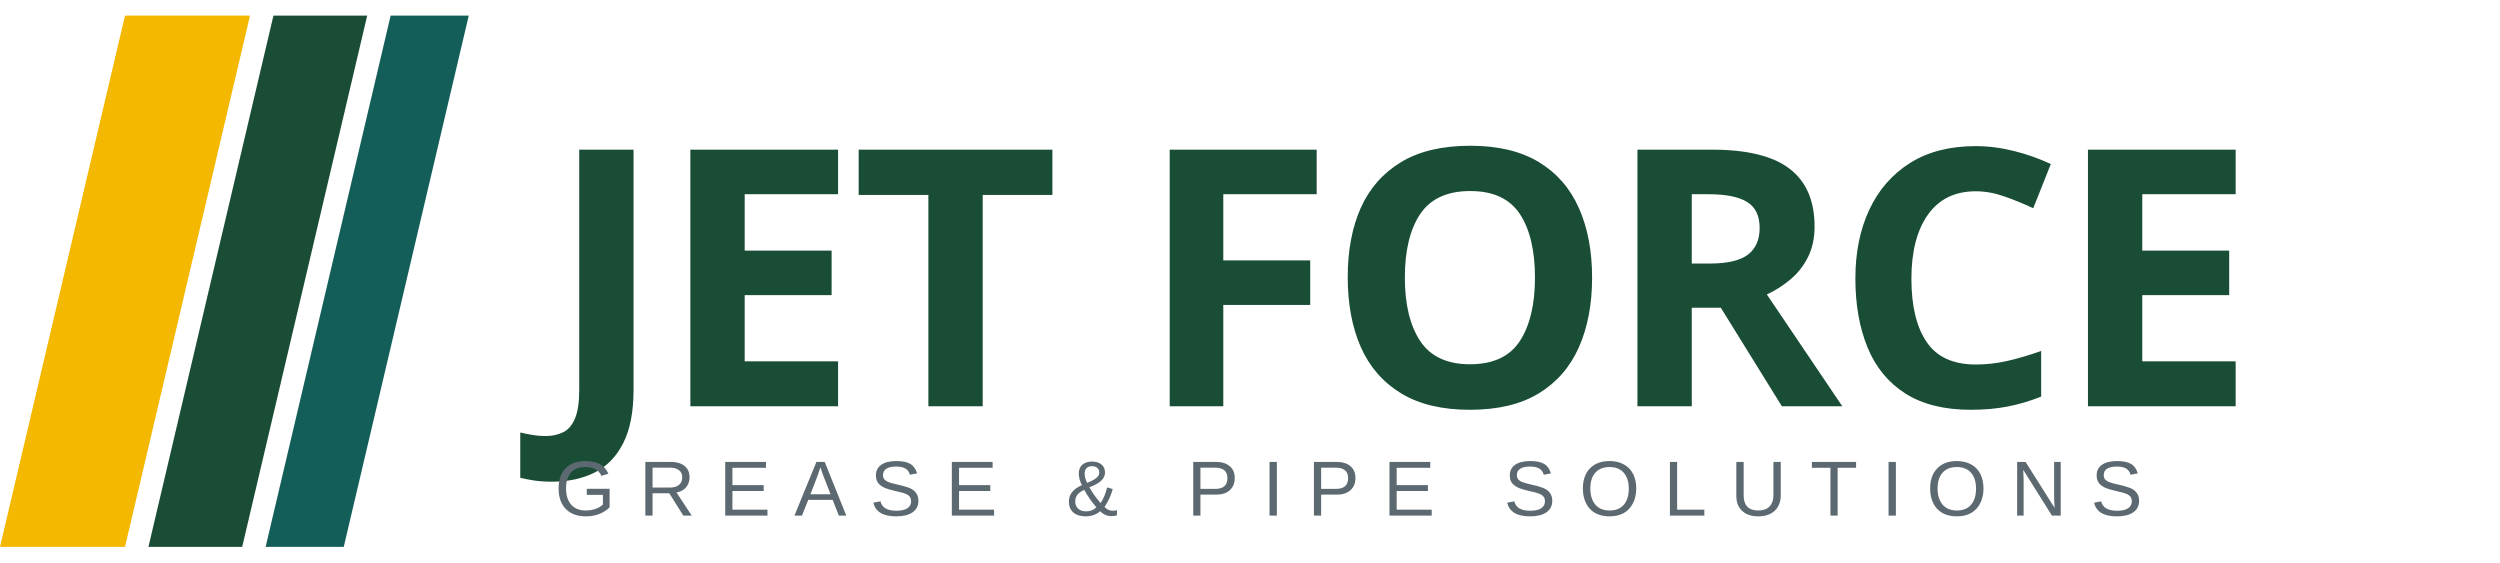
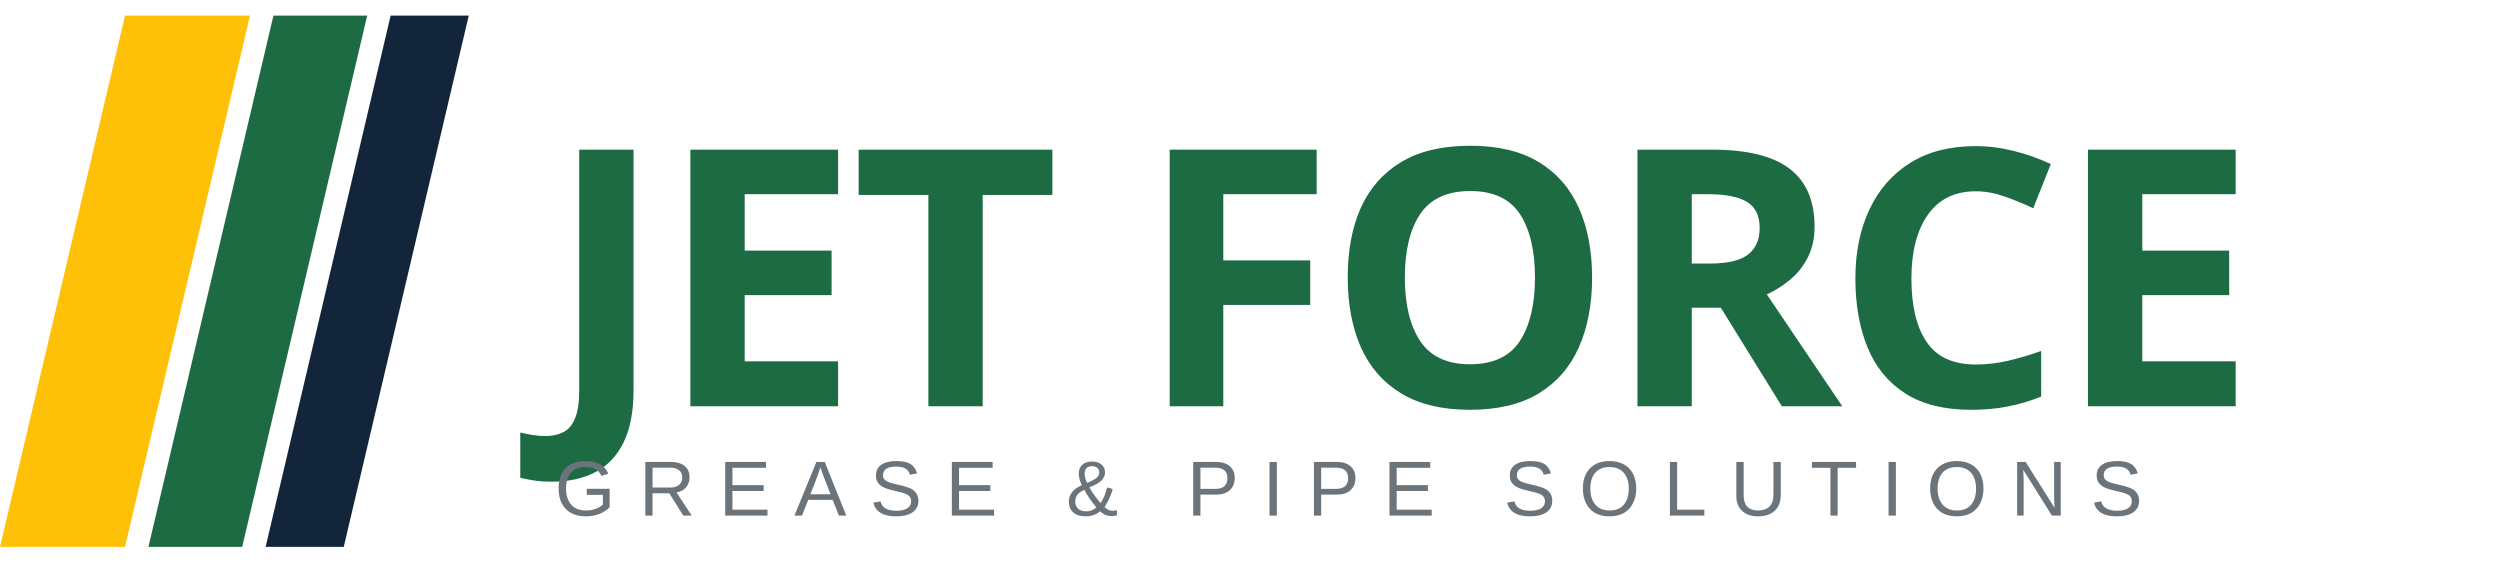
<svg xmlns="http://www.w3.org/2000/svg" viewBox="0 0 320 72" fill="none">
-   <polygon points="0,70 16,70 32,2 16,2" fill="#F5B800" />
-   <polygon points="19,70 31,70 47,2 35,2" fill="#1A4D35" />
-   <polygon points="34,70 44,70 60,2 50,2" fill="#145E5A" />
-   <text x="70" y="52" font-family="'Barlow Condensed', 'Arial Narrow', sans-serif" font-weight="800" font-size="46" letter-spacing="-1" fill="#1A4D35">JET FORCE</text>
-   <text x="71" y="66" font-family="'Barlow', Arial, sans-serif" font-weight="500" font-size="10" letter-spacing="3" fill="#5C6970">GREASE &amp; PIPE SOLUTIONS</text>
+   <polygon points="0,70 16,70 32,2 16,2" fill="#FFC107" />
+   <polygon points="19,70 31,70 47,2 35,2" fill="#1D6B43" />
+   <polygon points="34,70 44,70 60,2 50,2" fill="#13253A" />
+   <text x="70" y="52" font-family="'Barlow Condensed', 'Arial Narrow', sans-serif" font-weight="800" font-size="46" letter-spacing="-1" fill="#1D6B43">JET FORCE</text>
+   <text x="71" y="66" font-family="'Barlow', Arial, sans-serif" font-weight="500" font-size="10" letter-spacing="3" fill="#6B737B">GREASE &amp; PIPE SOLUTIONS</text>
</svg>
